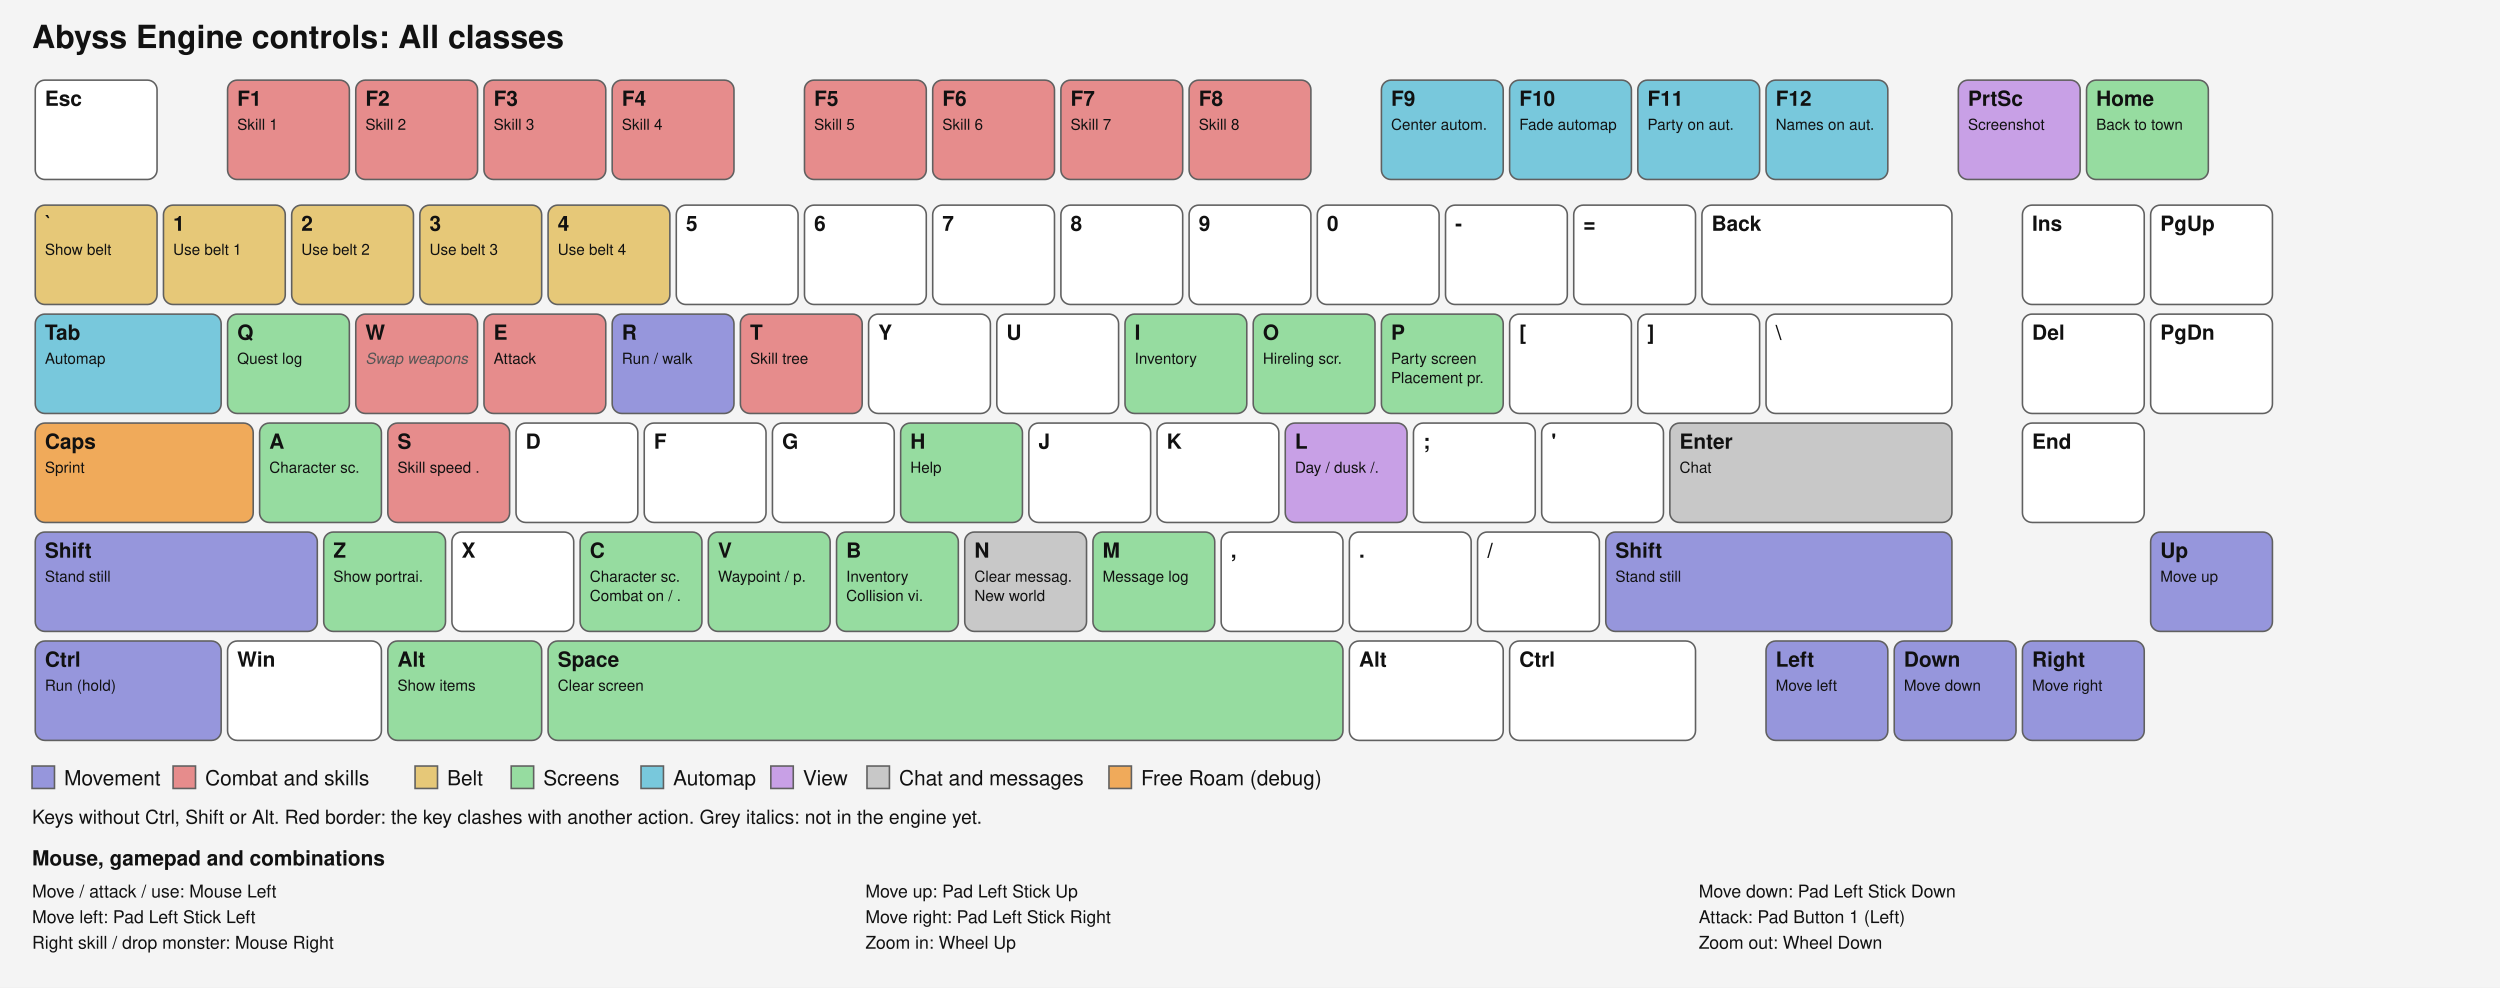
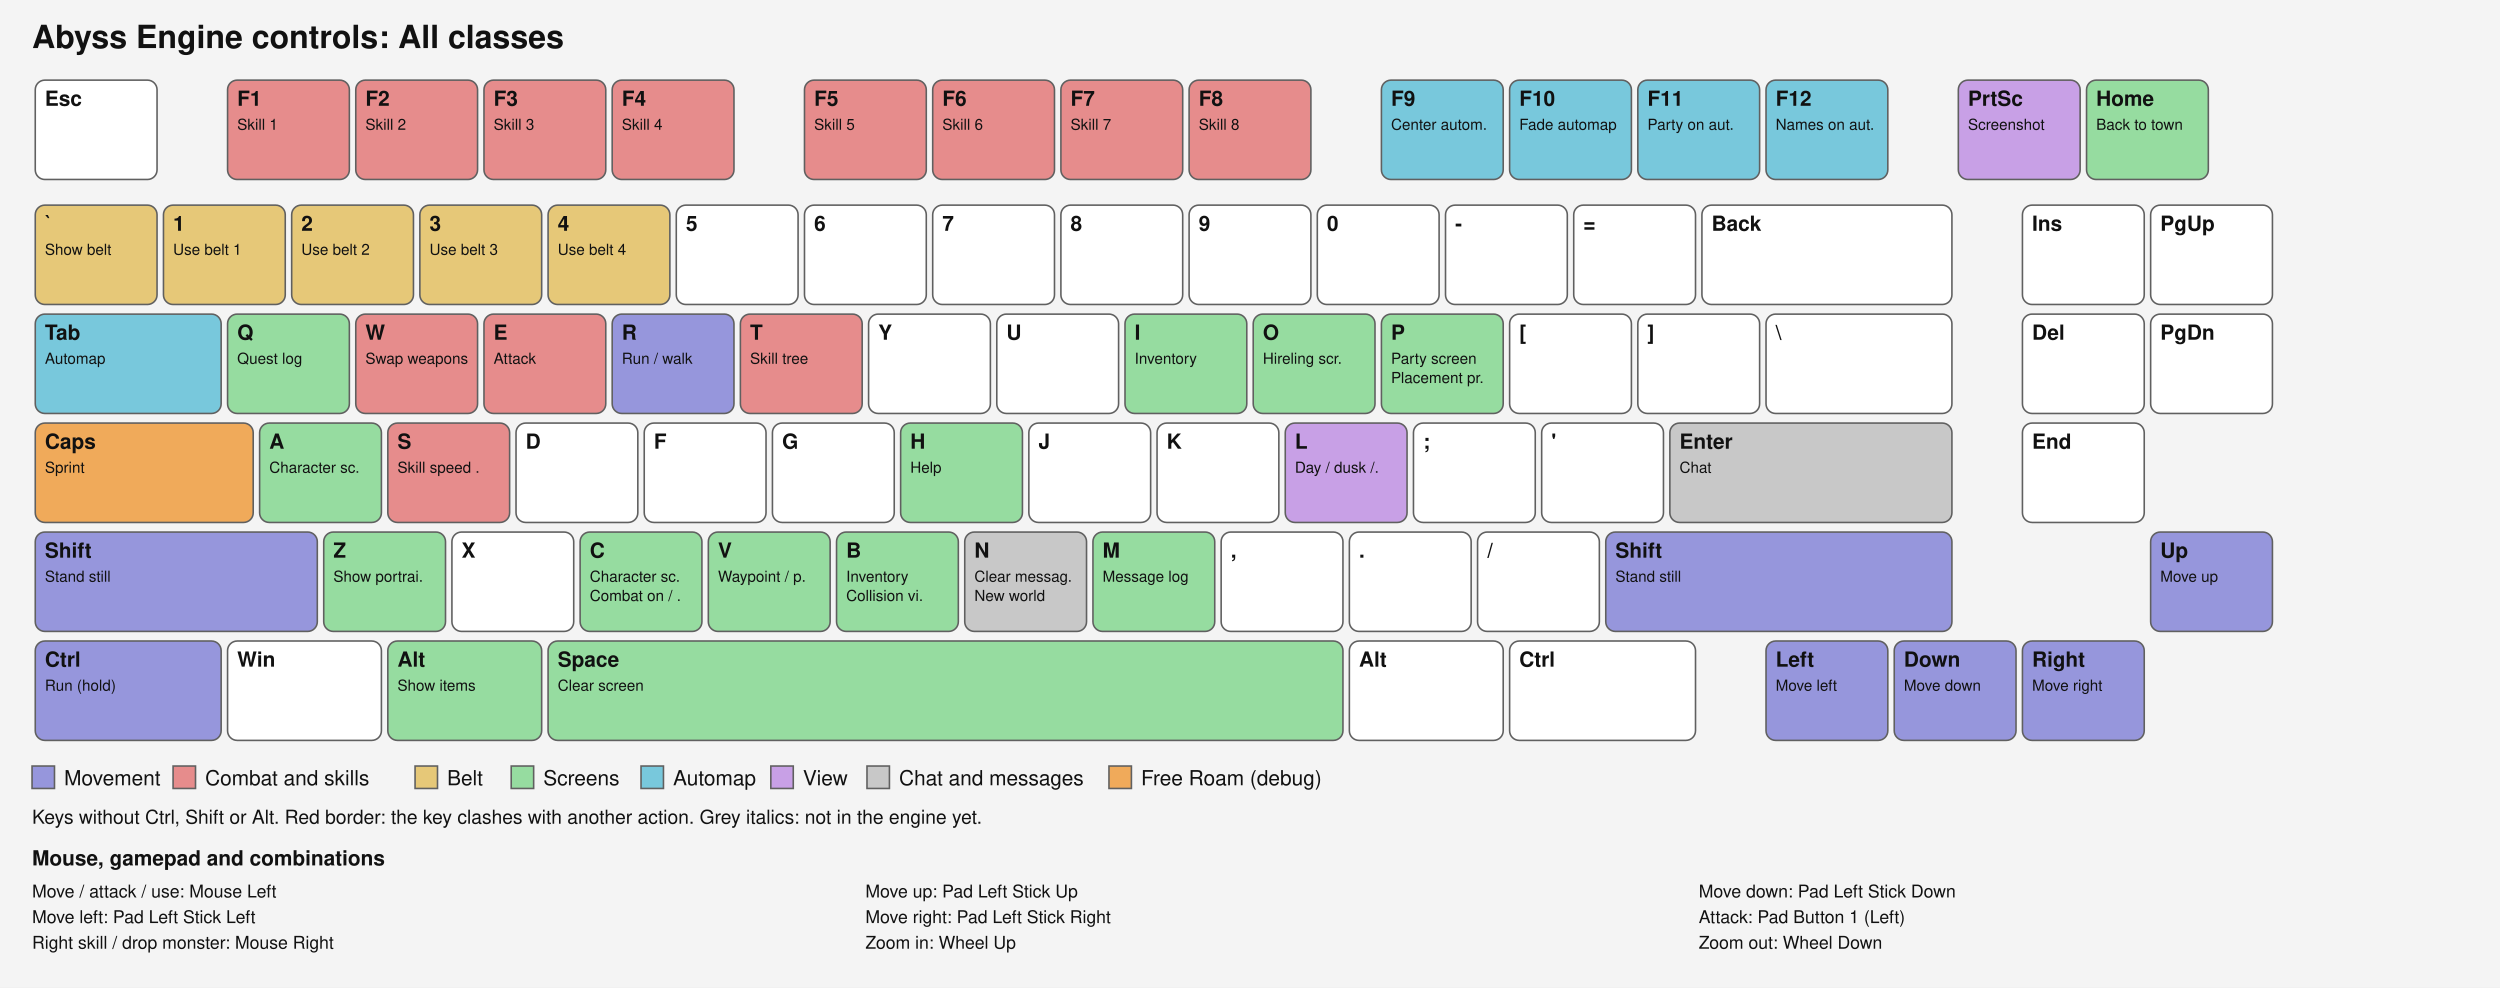
<svg xmlns="http://www.w3.org/2000/svg" width="1560" height="616" viewBox="0 0 1560 616" font-family="Segoe UI, Helvetica, Arial, sans-serif" fill="#111111">
  <rect width="100%" height="100%" fill="#f4f4f4" />
  <text x="20" y="30" font-size="20" font-weight="bold">Abyss Engine controls: All classes</text>
  <rect x="22" y="50" width="76" height="62" rx="6" fill="#ffffff" stroke="#606060" stroke-width="1" />
  <text x="28" y="66" font-size="13" font-weight="bold">Esc</text>
  <rect x="142" y="50" width="76" height="62" rx="6" fill="#e68c8c" stroke="#606060" stroke-width="1" />
  <text x="148" y="66" font-size="13" font-weight="bold">F1</text>
  <text x="148" y="81" font-size="9.5">Skill 1</text>
  <rect x="222" y="50" width="76" height="62" rx="6" fill="#e68c8c" stroke="#606060" stroke-width="1" />
  <text x="228" y="66" font-size="13" font-weight="bold">F2</text>
  <text x="228" y="81" font-size="9.5">Skill 2</text>
  <rect x="302" y="50" width="76" height="62" rx="6" fill="#e68c8c" stroke="#606060" stroke-width="1" />
  <text x="308" y="66" font-size="13" font-weight="bold">F3</text>
  <text x="308" y="81" font-size="9.5">Skill 3</text>
  <rect x="382" y="50" width="76" height="62" rx="6" fill="#e68c8c" stroke="#606060" stroke-width="1" />
  <text x="388" y="66" font-size="13" font-weight="bold">F4</text>
  <text x="388" y="81" font-size="9.5">Skill 4</text>
  <rect x="502" y="50" width="76" height="62" rx="6" fill="#e68c8c" stroke="#606060" stroke-width="1" />
  <text x="508" y="66" font-size="13" font-weight="bold">F5</text>
  <text x="508" y="81" font-size="9.5">Skill 5</text>
  <rect x="582" y="50" width="76" height="62" rx="6" fill="#e68c8c" stroke="#606060" stroke-width="1" />
  <text x="588" y="66" font-size="13" font-weight="bold">F6</text>
  <text x="588" y="81" font-size="9.5">Skill 6</text>
  <rect x="662" y="50" width="76" height="62" rx="6" fill="#e68c8c" stroke="#606060" stroke-width="1" />
  <text x="668" y="66" font-size="13" font-weight="bold">F7</text>
  <text x="668" y="81" font-size="9.5">Skill 7</text>
  <rect x="742" y="50" width="76" height="62" rx="6" fill="#e68c8c" stroke="#606060" stroke-width="1" />
  <text x="748" y="66" font-size="13" font-weight="bold">F8</text>
  <text x="748" y="81" font-size="9.5">Skill 8</text>
  <rect x="862" y="50" width="76" height="62" rx="6" fill="#78c8dc" stroke="#606060" stroke-width="1" />
  <text x="868" y="66" font-size="13" font-weight="bold">F9</text>
  <text x="868" y="81" font-size="9.5">Center autom.</text>
  <rect x="942" y="50" width="76" height="62" rx="6" fill="#78c8dc" stroke="#606060" stroke-width="1" />
  <text x="948" y="66" font-size="13" font-weight="bold">F10</text>
  <text x="948" y="81" font-size="9.5">Fade automap</text>
  <rect x="1022" y="50" width="76" height="62" rx="6" fill="#78c8dc" stroke="#606060" stroke-width="1" />
  <text x="1028" y="66" font-size="13" font-weight="bold">F11</text>
  <text x="1028" y="81" font-size="9.5">Party on aut.</text>
  <rect x="1102" y="50" width="76" height="62" rx="6" fill="#78c8dc" stroke="#606060" stroke-width="1" />
  <text x="1108" y="66" font-size="13" font-weight="bold">F12</text>
  <text x="1108" y="81" font-size="9.5">Names on aut.</text>
  <rect x="1222" y="50" width="76" height="62" rx="6" fill="#c8a0e6" stroke="#606060" stroke-width="1" />
  <text x="1228" y="66" font-size="13" font-weight="bold">PrtSc</text>
  <text x="1228" y="81" font-size="9.5">Screenshot</text>
  <rect x="1302" y="50" width="76" height="62" rx="6" fill="#96dca0" stroke="#606060" stroke-width="1" />
  <text x="1308" y="66" font-size="13" font-weight="bold">Home</text>
  <text x="1308" y="81" font-size="9.5">Back to town</text>
  <rect x="22" y="128" width="76" height="62" rx="6" fill="#e6c878" stroke="#606060" stroke-width="1" />
  <text x="28" y="144" font-size="13" font-weight="bold">`</text>
  <text x="28" y="159" font-size="9.5">Show belt</text>
  <rect x="102" y="128" width="76" height="62" rx="6" fill="#e6c878" stroke="#606060" stroke-width="1" />
  <text x="108" y="144" font-size="13" font-weight="bold">1</text>
  <text x="108" y="159" font-size="9.5">Use belt 1</text>
  <rect x="182" y="128" width="76" height="62" rx="6" fill="#e6c878" stroke="#606060" stroke-width="1" />
  <text x="188" y="144" font-size="13" font-weight="bold">2</text>
  <text x="188" y="159" font-size="9.5">Use belt 2</text>
  <rect x="262" y="128" width="76" height="62" rx="6" fill="#e6c878" stroke="#606060" stroke-width="1" />
  <text x="268" y="144" font-size="13" font-weight="bold">3</text>
  <text x="268" y="159" font-size="9.5">Use belt 3</text>
  <rect x="342" y="128" width="76" height="62" rx="6" fill="#e6c878" stroke="#606060" stroke-width="1" />
  <text x="348" y="144" font-size="13" font-weight="bold">4</text>
  <text x="348" y="159" font-size="9.5">Use belt 4</text>
  <rect x="422" y="128" width="76" height="62" rx="6" fill="#ffffff" stroke="#606060" stroke-width="1" />
  <text x="428" y="144" font-size="13" font-weight="bold">5</text>
  <rect x="502" y="128" width="76" height="62" rx="6" fill="#ffffff" stroke="#606060" stroke-width="1" />
  <text x="508" y="144" font-size="13" font-weight="bold">6</text>
  <rect x="582" y="128" width="76" height="62" rx="6" fill="#ffffff" stroke="#606060" stroke-width="1" />
  <text x="588" y="144" font-size="13" font-weight="bold">7</text>
  <rect x="662" y="128" width="76" height="62" rx="6" fill="#ffffff" stroke="#606060" stroke-width="1" />
  <text x="668" y="144" font-size="13" font-weight="bold">8</text>
  <rect x="742" y="128" width="76" height="62" rx="6" fill="#ffffff" stroke="#606060" stroke-width="1" />
  <text x="748" y="144" font-size="13" font-weight="bold">9</text>
  <rect x="822" y="128" width="76" height="62" rx="6" fill="#ffffff" stroke="#606060" stroke-width="1" />
  <text x="828" y="144" font-size="13" font-weight="bold">0</text>
  <rect x="902" y="128" width="76" height="62" rx="6" fill="#ffffff" stroke="#606060" stroke-width="1" />
  <text x="908" y="144" font-size="13" font-weight="bold">-</text>
  <rect x="982" y="128" width="76" height="62" rx="6" fill="#ffffff" stroke="#606060" stroke-width="1" />
  <text x="988" y="144" font-size="13" font-weight="bold">=</text>
  <rect x="1062" y="128" width="156" height="62" rx="6" fill="#ffffff" stroke="#606060" stroke-width="1" />
  <text x="1068" y="144" font-size="13" font-weight="bold">Back</text>
  <rect x="1262" y="128" width="76" height="62" rx="6" fill="#ffffff" stroke="#606060" stroke-width="1" />
  <text x="1268" y="144" font-size="13" font-weight="bold">Ins</text>
  <rect x="1342" y="128" width="76" height="62" rx="6" fill="#ffffff" stroke="#606060" stroke-width="1" />
  <text x="1348" y="144" font-size="13" font-weight="bold">PgUp</text>
  <rect x="22" y="196" width="116" height="62" rx="6" fill="#78c8dc" stroke="#606060" stroke-width="1" />
  <text x="28" y="212" font-size="13" font-weight="bold">Tab</text>
  <text x="28" y="227" font-size="9.5">Automap</text>
  <rect x="142" y="196" width="76" height="62" rx="6" fill="#96dca0" stroke="#606060" stroke-width="1" />
  <text x="148" y="212" font-size="13" font-weight="bold">Q</text>
  <text x="148" y="227" font-size="9.5">Quest log</text>
  <rect x="222" y="196" width="76" height="62" rx="6" fill="#e68c8c" stroke="#606060" stroke-width="1" />
  <text x="228" y="212" font-size="13" font-weight="bold">W</text>
-   <text x="228" y="227" font-size="9.5" fill="#555555" font-style="italic">Swap weapons</text>
+   <text x="228" y="227" font-size="9.5">Swap weapons</text>
  <rect x="302" y="196" width="76" height="62" rx="6" fill="#e68c8c" stroke="#606060" stroke-width="1" />
  <text x="308" y="212" font-size="13" font-weight="bold">E</text>
  <text x="308" y="227" font-size="9.5">Attack</text>
  <rect x="382" y="196" width="76" height="62" rx="6" fill="#9696dc" stroke="#606060" stroke-width="1" />
  <text x="388" y="212" font-size="13" font-weight="bold">R</text>
  <text x="388" y="227" font-size="9.5">Run / walk</text>
  <rect x="462" y="196" width="76" height="62" rx="6" fill="#e68c8c" stroke="#606060" stroke-width="1" />
  <text x="468" y="212" font-size="13" font-weight="bold">T</text>
  <text x="468" y="227" font-size="9.5">Skill tree</text>
  <rect x="542" y="196" width="76" height="62" rx="6" fill="#ffffff" stroke="#606060" stroke-width="1" />
  <text x="548" y="212" font-size="13" font-weight="bold">Y</text>
  <rect x="622" y="196" width="76" height="62" rx="6" fill="#ffffff" stroke="#606060" stroke-width="1" />
  <text x="628" y="212" font-size="13" font-weight="bold">U</text>
  <rect x="702" y="196" width="76" height="62" rx="6" fill="#96dca0" stroke="#606060" stroke-width="1" />
  <text x="708" y="212" font-size="13" font-weight="bold">I</text>
  <text x="708" y="227" font-size="9.5">Inventory</text>
  <rect x="782" y="196" width="76" height="62" rx="6" fill="#96dca0" stroke="#606060" stroke-width="1" />
  <text x="788" y="212" font-size="13" font-weight="bold">O</text>
  <text x="788" y="227" font-size="9.5">Hireling scr.</text>
  <rect x="862" y="196" width="76" height="62" rx="6" fill="#96dca0" stroke="#606060" stroke-width="1" />
  <text x="868" y="212" font-size="13" font-weight="bold">P</text>
  <text x="868" y="227" font-size="9.5">Party screen</text>
  <text x="868" y="239" font-size="9.5">Placement pr.</text>
  <rect x="942" y="196" width="76" height="62" rx="6" fill="#ffffff" stroke="#606060" stroke-width="1" />
  <text x="948" y="212" font-size="13" font-weight="bold">[</text>
  <rect x="1022" y="196" width="76" height="62" rx="6" fill="#ffffff" stroke="#606060" stroke-width="1" />
  <text x="1028" y="212" font-size="13" font-weight="bold">]</text>
  <rect x="1102" y="196" width="116" height="62" rx="6" fill="#ffffff" stroke="#606060" stroke-width="1" />
  <text x="1108" y="212" font-size="13" font-weight="bold">\</text>
  <rect x="1262" y="196" width="76" height="62" rx="6" fill="#ffffff" stroke="#606060" stroke-width="1" />
  <text x="1268" y="212" font-size="13" font-weight="bold">Del</text>
  <rect x="1342" y="196" width="76" height="62" rx="6" fill="#ffffff" stroke="#606060" stroke-width="1" />
  <text x="1348" y="212" font-size="13" font-weight="bold">PgDn</text>
  <rect x="22" y="264" width="136" height="62" rx="6" fill="#f0aa5a" stroke="#606060" stroke-width="1" />
  <text x="28" y="280" font-size="13" font-weight="bold">Caps</text>
  <text x="28" y="295" font-size="9.5">Sprint</text>
  <rect x="162" y="264" width="76" height="62" rx="6" fill="#96dca0" stroke="#606060" stroke-width="1" />
  <text x="168" y="280" font-size="13" font-weight="bold">A</text>
  <text x="168" y="295" font-size="9.5">Character sc.</text>
  <rect x="242" y="264" width="76" height="62" rx="6" fill="#e68c8c" stroke="#606060" stroke-width="1" />
  <text x="248" y="280" font-size="13" font-weight="bold">S</text>
  <text x="248" y="295" font-size="9.5">Skill speed .</text>
  <rect x="322" y="264" width="76" height="62" rx="6" fill="#ffffff" stroke="#606060" stroke-width="1" />
  <text x="328" y="280" font-size="13" font-weight="bold">D</text>
  <rect x="402" y="264" width="76" height="62" rx="6" fill="#ffffff" stroke="#606060" stroke-width="1" />
  <text x="408" y="280" font-size="13" font-weight="bold">F</text>
  <rect x="482" y="264" width="76" height="62" rx="6" fill="#ffffff" stroke="#606060" stroke-width="1" />
  <text x="488" y="280" font-size="13" font-weight="bold">G</text>
  <rect x="562" y="264" width="76" height="62" rx="6" fill="#96dca0" stroke="#606060" stroke-width="1" />
  <text x="568" y="280" font-size="13" font-weight="bold">H</text>
  <text x="568" y="295" font-size="9.5">Help</text>
  <rect x="642" y="264" width="76" height="62" rx="6" fill="#ffffff" stroke="#606060" stroke-width="1" />
  <text x="648" y="280" font-size="13" font-weight="bold">J</text>
  <rect x="722" y="264" width="76" height="62" rx="6" fill="#ffffff" stroke="#606060" stroke-width="1" />
  <text x="728" y="280" font-size="13" font-weight="bold">K</text>
  <rect x="802" y="264" width="76" height="62" rx="6" fill="#c8a0e6" stroke="#606060" stroke-width="1" />
  <text x="808" y="280" font-size="13" font-weight="bold">L</text>
  <text x="808" y="295" font-size="9.5">Day / dusk /.</text>
  <rect x="882" y="264" width="76" height="62" rx="6" fill="#ffffff" stroke="#606060" stroke-width="1" />
  <text x="888" y="280" font-size="13" font-weight="bold">;</text>
  <rect x="962" y="264" width="76" height="62" rx="6" fill="#ffffff" stroke="#606060" stroke-width="1" />
  <text x="968" y="280" font-size="13" font-weight="bold">'</text>
  <rect x="1042" y="264" width="176" height="62" rx="6" fill="#c8c8c8" stroke="#606060" stroke-width="1" />
  <text x="1048" y="280" font-size="13" font-weight="bold">Enter</text>
  <text x="1048" y="295" font-size="9.5">Chat</text>
  <rect x="1262" y="264" width="76" height="62" rx="6" fill="#ffffff" stroke="#606060" stroke-width="1" />
  <text x="1268" y="280" font-size="13" font-weight="bold">End</text>
  <rect x="22" y="332" width="176" height="62" rx="6" fill="#9696dc" stroke="#606060" stroke-width="1" />
  <text x="28" y="348" font-size="13" font-weight="bold">Shift</text>
  <text x="28" y="363" font-size="9.5">Stand still</text>
  <rect x="202" y="332" width="76" height="62" rx="6" fill="#96dca0" stroke="#606060" stroke-width="1" />
  <text x="208" y="348" font-size="13" font-weight="bold">Z</text>
  <text x="208" y="363" font-size="9.5">Show portrai.</text>
  <rect x="282" y="332" width="76" height="62" rx="6" fill="#ffffff" stroke="#606060" stroke-width="1" />
  <text x="288" y="348" font-size="13" font-weight="bold">X</text>
  <rect x="362" y="332" width="76" height="62" rx="6" fill="#96dca0" stroke="#606060" stroke-width="1" />
  <text x="368" y="348" font-size="13" font-weight="bold">C</text>
  <text x="368" y="363" font-size="9.5">Character sc.</text>
  <text x="368" y="375" font-size="9.5">Combat on / .</text>
  <rect x="442" y="332" width="76" height="62" rx="6" fill="#96dca0" stroke="#606060" stroke-width="1" />
  <text x="448" y="348" font-size="13" font-weight="bold">V</text>
  <text x="448" y="363" font-size="9.5">Waypoint / p.</text>
  <rect x="522" y="332" width="76" height="62" rx="6" fill="#96dca0" stroke="#606060" stroke-width="1" />
  <text x="528" y="348" font-size="13" font-weight="bold">B</text>
  <text x="528" y="363" font-size="9.5">Inventory</text>
  <text x="528" y="375" font-size="9.5">Collision vi.</text>
  <rect x="602" y="332" width="76" height="62" rx="6" fill="#c8c8c8" stroke="#606060" stroke-width="1" />
  <text x="608" y="348" font-size="13" font-weight="bold">N</text>
  <text x="608" y="363" font-size="9.5">Clear messag.</text>
  <text x="608" y="375" font-size="9.5">New world</text>
  <rect x="682" y="332" width="76" height="62" rx="6" fill="#96dca0" stroke="#606060" stroke-width="1" />
  <text x="688" y="348" font-size="13" font-weight="bold">M</text>
  <text x="688" y="363" font-size="9.5">Message log</text>
  <rect x="762" y="332" width="76" height="62" rx="6" fill="#ffffff" stroke="#606060" stroke-width="1" />
  <text x="768" y="348" font-size="13" font-weight="bold">,</text>
  <rect x="842" y="332" width="76" height="62" rx="6" fill="#ffffff" stroke="#606060" stroke-width="1" />
  <text x="848" y="348" font-size="13" font-weight="bold">.</text>
  <rect x="922" y="332" width="76" height="62" rx="6" fill="#ffffff" stroke="#606060" stroke-width="1" />
  <text x="928" y="348" font-size="13" font-weight="bold">/</text>
  <rect x="1002" y="332" width="216" height="62" rx="6" fill="#9696dc" stroke="#606060" stroke-width="1" />
  <text x="1008" y="348" font-size="13" font-weight="bold">Shift</text>
  <text x="1008" y="363" font-size="9.5">Stand still</text>
  <rect x="1342" y="332" width="76" height="62" rx="6" fill="#9696dc" stroke="#606060" stroke-width="1" />
  <text x="1348" y="348" font-size="13" font-weight="bold">Up</text>
  <text x="1348" y="363" font-size="9.5">Move up</text>
  <rect x="22" y="400" width="116" height="62" rx="6" fill="#9696dc" stroke="#606060" stroke-width="1" />
  <text x="28" y="416" font-size="13" font-weight="bold">Ctrl</text>
  <text x="28" y="431" font-size="9.5">Run (hold)</text>
  <rect x="142" y="400" width="96" height="62" rx="6" fill="#ffffff" stroke="#606060" stroke-width="1" />
  <text x="148" y="416" font-size="13" font-weight="bold">Win</text>
  <rect x="242" y="400" width="96" height="62" rx="6" fill="#96dca0" stroke="#606060" stroke-width="1" />
  <text x="248" y="416" font-size="13" font-weight="bold">Alt</text>
  <text x="248" y="431" font-size="9.5">Show items</text>
  <rect x="342" y="400" width="496" height="62" rx="6" fill="#96dca0" stroke="#606060" stroke-width="1" />
  <text x="348" y="416" font-size="13" font-weight="bold">Space</text>
  <text x="348" y="431" font-size="9.5">Clear screen</text>
  <rect x="842" y="400" width="96" height="62" rx="6" fill="#ffffff" stroke="#606060" stroke-width="1" />
  <text x="848" y="416" font-size="13" font-weight="bold">Alt</text>
  <rect x="942" y="400" width="116" height="62" rx="6" fill="#ffffff" stroke="#606060" stroke-width="1" />
  <text x="948" y="416" font-size="13" font-weight="bold">Ctrl</text>
  <rect x="1102" y="400" width="76" height="62" rx="6" fill="#9696dc" stroke="#606060" stroke-width="1" />
  <text x="1108" y="416" font-size="13" font-weight="bold">Left</text>
  <text x="1108" y="431" font-size="9.5">Move left</text>
  <rect x="1182" y="400" width="76" height="62" rx="6" fill="#9696dc" stroke="#606060" stroke-width="1" />
  <text x="1188" y="416" font-size="13" font-weight="bold">Down</text>
  <text x="1188" y="431" font-size="9.5">Move down</text>
  <rect x="1262" y="400" width="76" height="62" rx="6" fill="#9696dc" stroke="#606060" stroke-width="1" />
  <text x="1268" y="416" font-size="13" font-weight="bold">Right</text>
  <text x="1268" y="431" font-size="9.5">Move right</text>
  <rect x="20" y="478" width="14" height="14" fill="#9696dc" stroke="#606060" />
  <text x="40" y="490" font-size="13">Movement</text>
  <rect x="108" y="478" width="14" height="14" fill="#e68c8c" stroke="#606060" />
  <text x="128" y="490" font-size="13">Combat and skills</text>
  <rect x="259" y="478" width="14" height="14" fill="#e6c878" stroke="#606060" />
  <text x="279" y="490" font-size="13">Belt</text>
  <rect x="319" y="478" width="14" height="14" fill="#96dca0" stroke="#606060" />
  <text x="339" y="490" font-size="13">Screens</text>
  <rect x="400" y="478" width="14" height="14" fill="#78c8dc" stroke="#606060" />
  <text x="420" y="490" font-size="13">Automap</text>
  <rect x="481" y="478" width="14" height="14" fill="#c8a0e6" stroke="#606060" />
  <text x="501" y="490" font-size="13">View</text>
  <rect x="541" y="478" width="14" height="14" fill="#c8c8c8" stroke="#606060" />
  <text x="561" y="490" font-size="13">Chat and messages</text>
  <rect x="692" y="478" width="14" height="14" fill="#f0aa5a" stroke="#606060" />
  <text x="712" y="490" font-size="13">Free Roam (debug)</text>
  <text x="20" y="514" font-size="12">Keys without Ctrl, Shift or Alt. Red border: the key clashes with another action. Grey italics: not in the engine yet.</text>
  <text x="20" y="540" font-size="13" font-weight="bold">Mouse, gamepad and combinations</text>
  <text x="20" y="560" font-size="11">Move / attack / use: Mouse Left</text>
  <text x="540" y="560" font-size="11">Move up: Pad Left Stick Up</text>
  <text x="1060" y="560" font-size="11">Move down: Pad Left Stick Down</text>
  <text x="20" y="576" font-size="11">Move left: Pad Left Stick Left</text>
  <text x="540" y="576" font-size="11">Move right: Pad Left Stick Right</text>
  <text x="1060" y="576" font-size="11">Attack: Pad Button 1 (Left)</text>
  <text x="20" y="592" font-size="11">Right skill / drop monster: Mouse Right</text>
  <text x="540" y="592" font-size="11">Zoom in: Wheel Up</text>
  <text x="1060" y="592" font-size="11">Zoom out: Wheel Down</text>
</svg>
